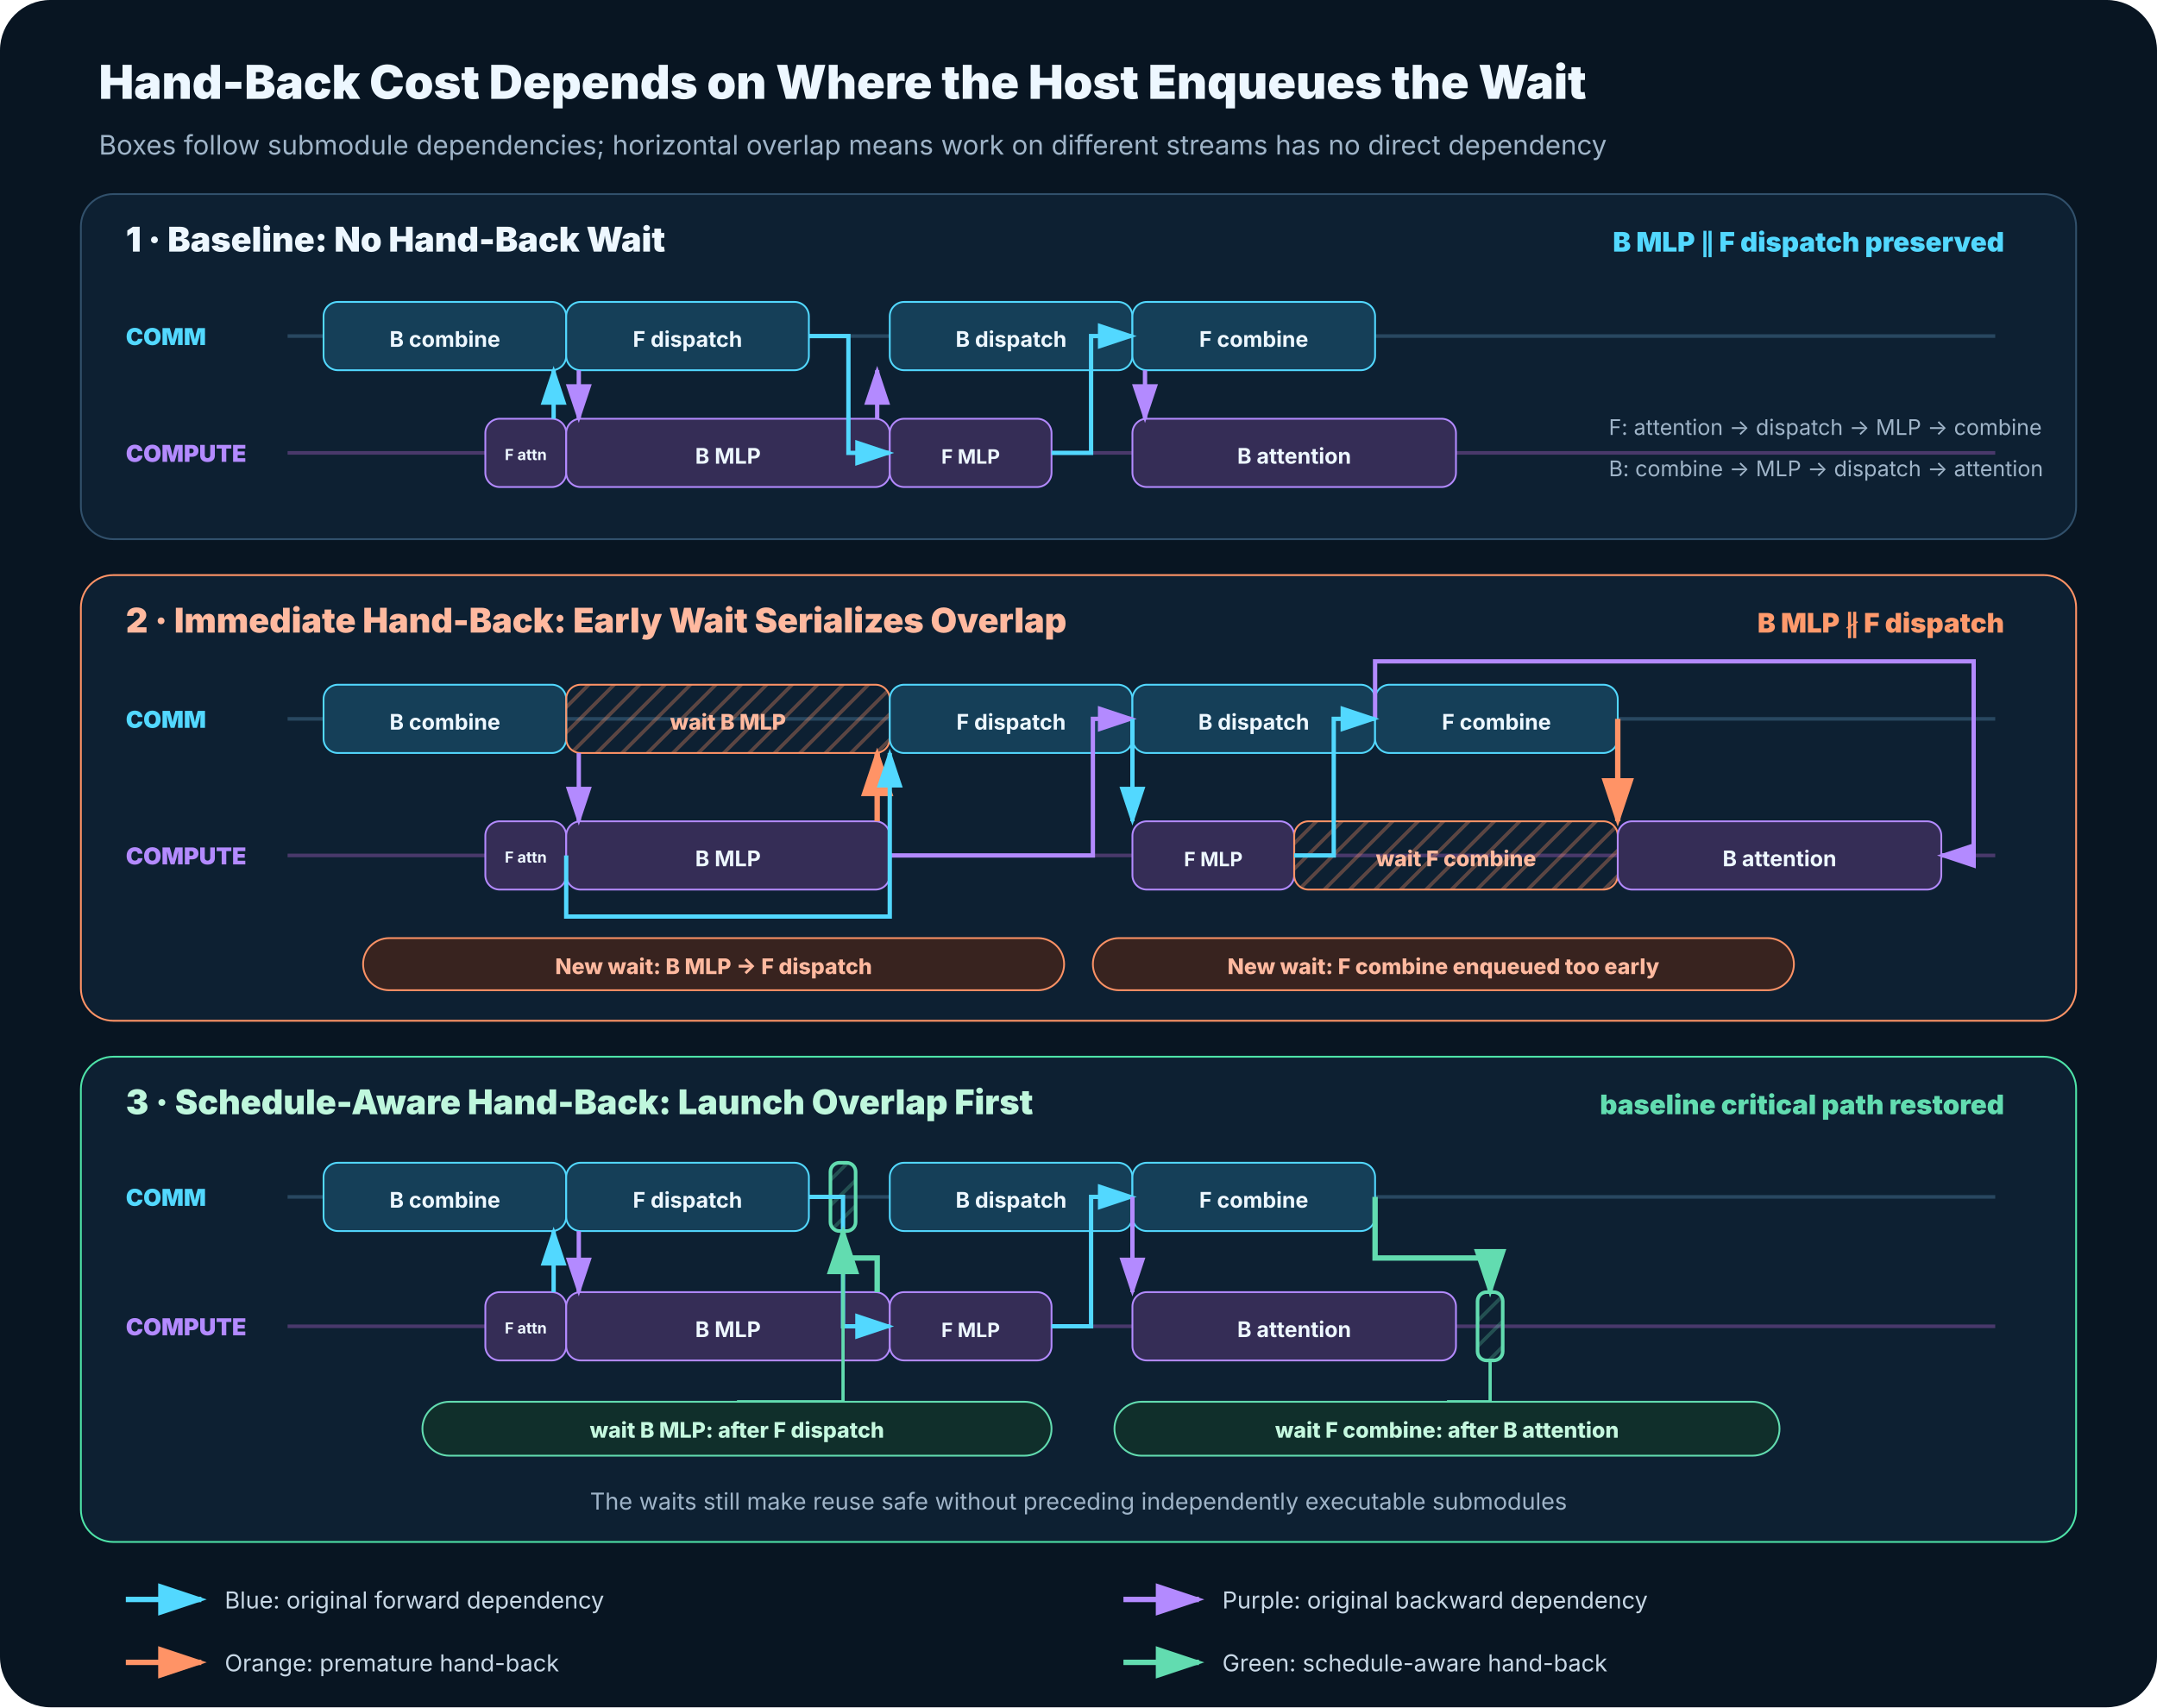
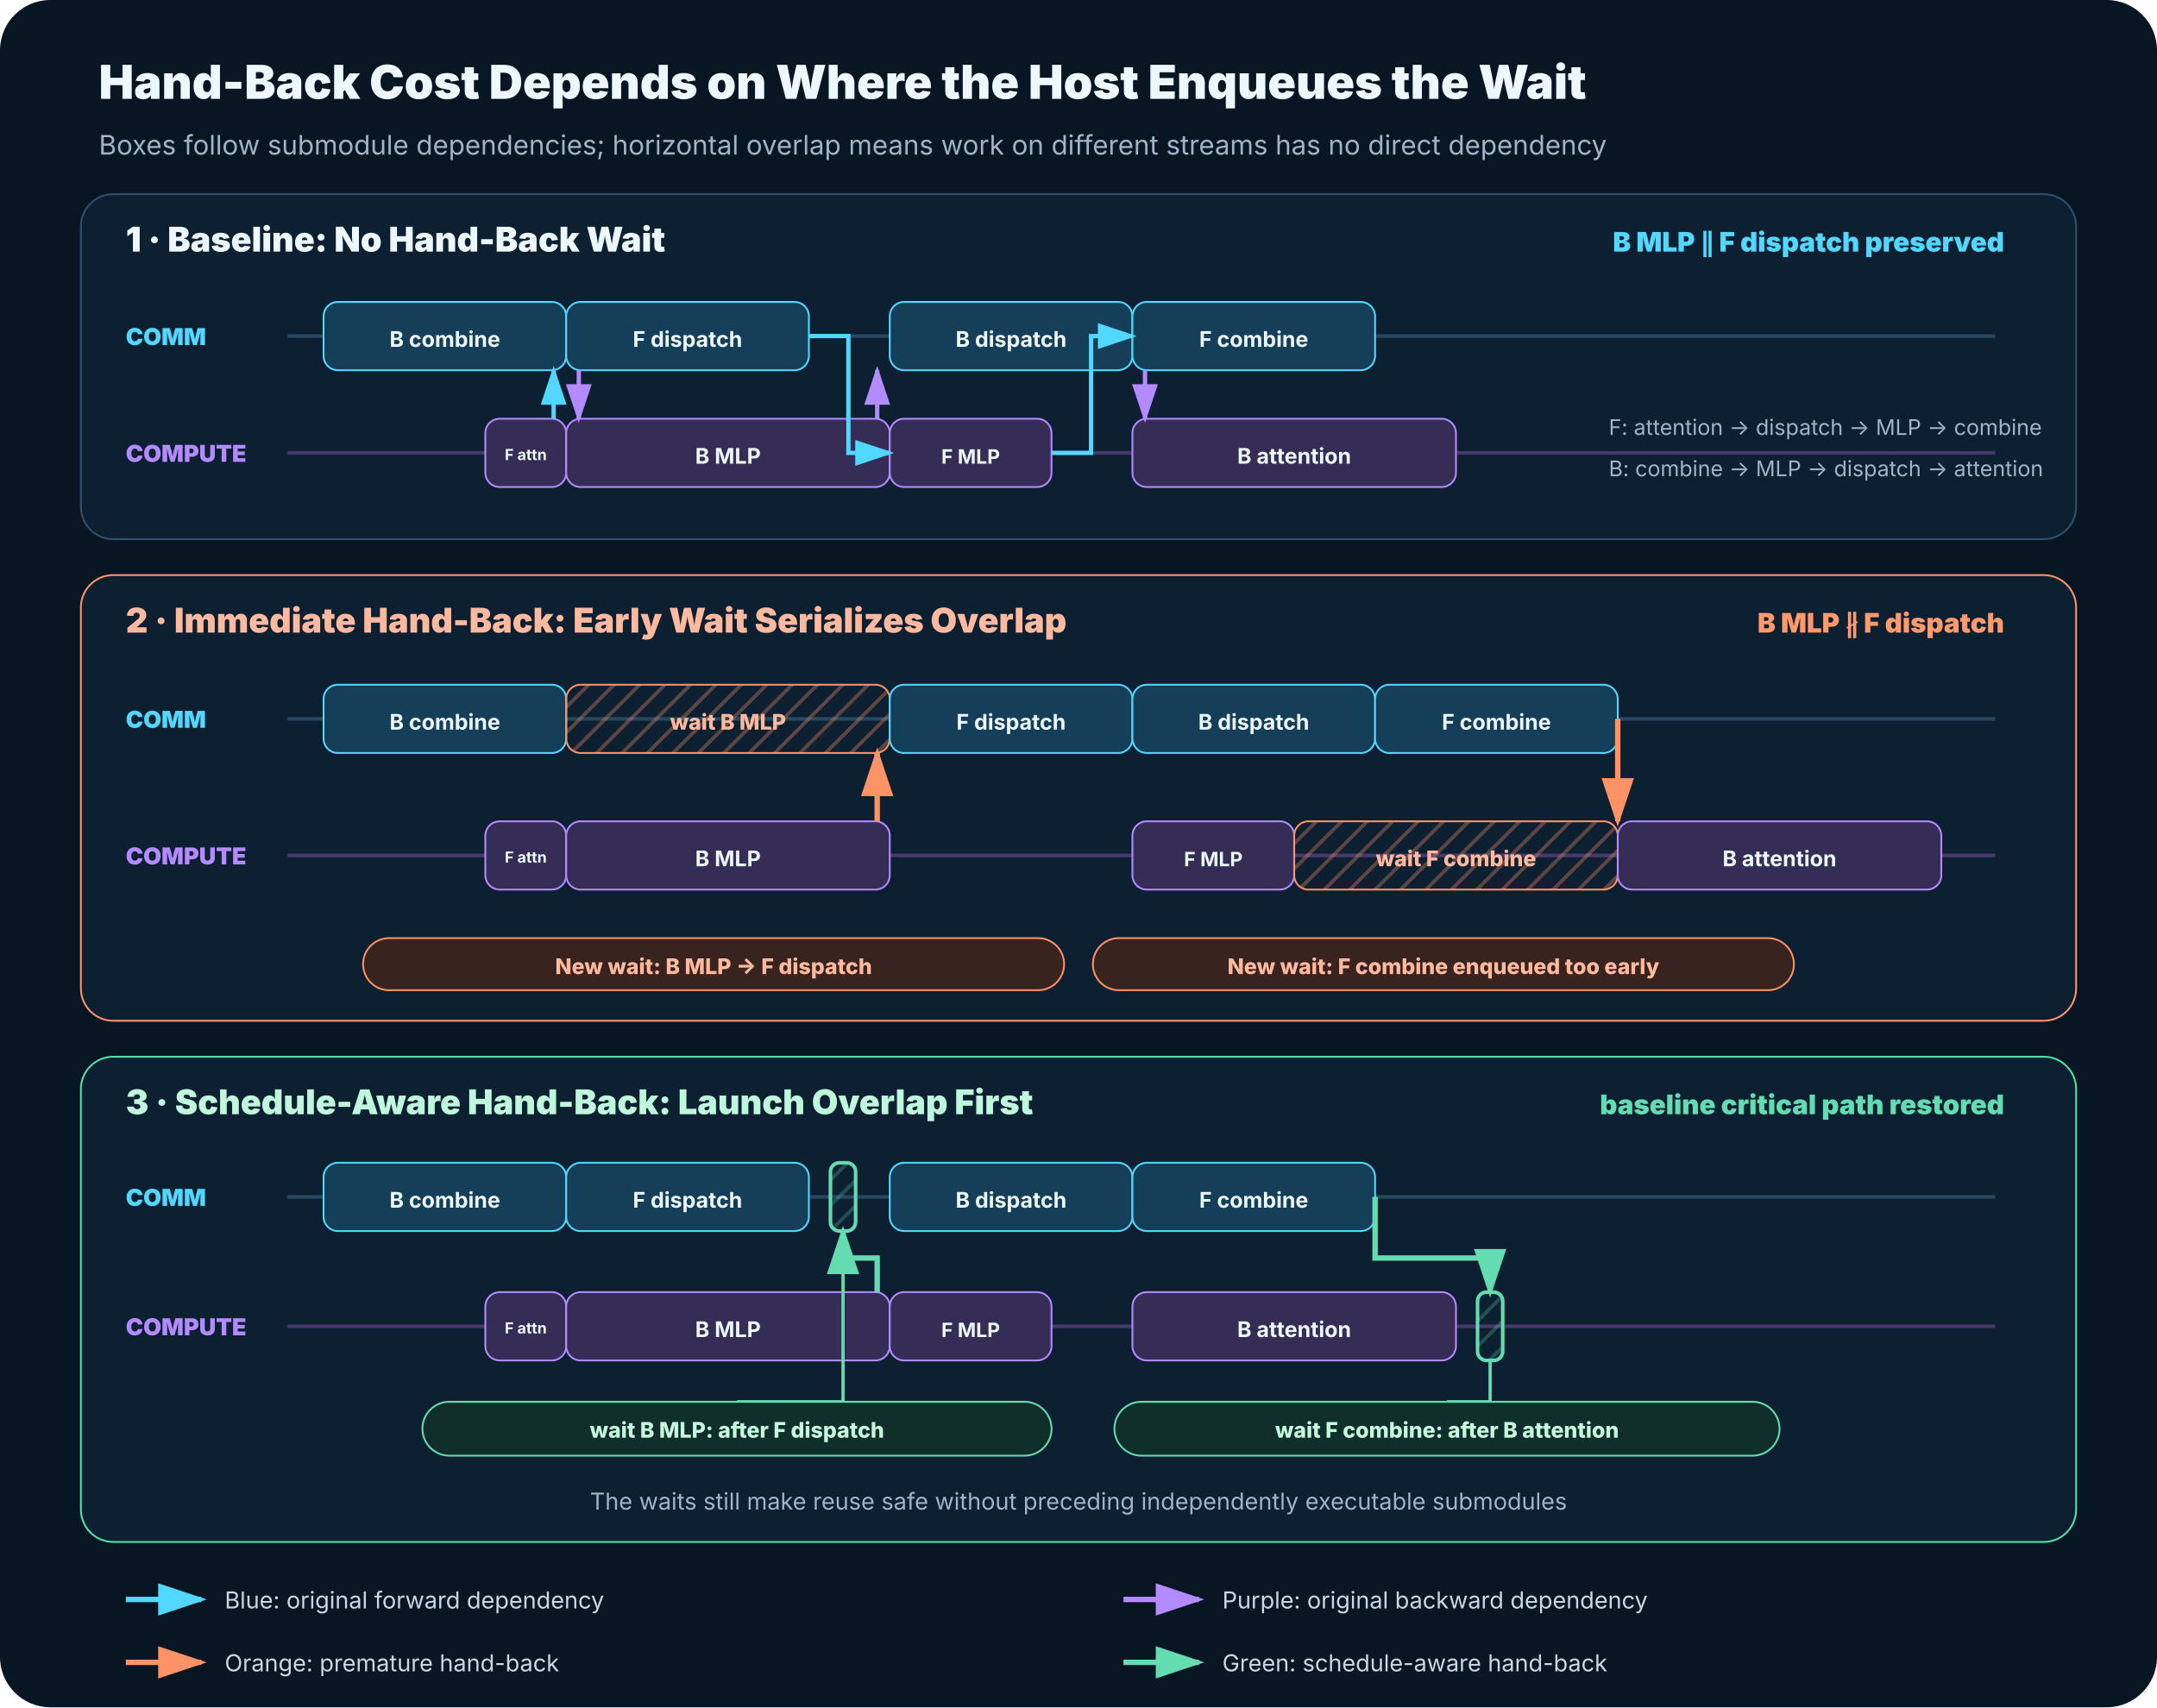
<svg xmlns="http://www.w3.org/2000/svg" viewBox="0 0 1200 950" role="img" aria-labelledby="title desc">
  <defs>
    <marker id="fdep" markerWidth="9" markerHeight="9" refX="8" refY="3" orient="auto">
      <path d="M0 0L0 6L9 3z" fill="#52d8ff" />
    </marker>
    <marker id="bdep" markerWidth="9" markerHeight="9" refX="8" refY="3" orient="auto">
      <path d="M0 0L0 6L9 3z" fill="#b38aff" />
    </marker>
    <marker id="risk" markerWidth="10" markerHeight="10" refX="8" refY="3" orient="auto">
      <path d="M0 0L0 6L9 3z" fill="#ff9366" />
    </marker>
    <marker id="ok" markerWidth="10" markerHeight="10" refX="8" refY="3" orient="auto">
      <path d="M0 0L0 6L9 3z" fill="#62dcb0" />
    </marker>
    <pattern id="wait-risk" width="10" height="10" patternUnits="userSpaceOnUse" patternTransform="rotate(45)">
      <line x1="0" y1="0" x2="0" y2="10" stroke="#ff9366" stroke-width="4" opacity=".32" />
    </pattern>
    <pattern id="wait-ok" width="10" height="10" patternUnits="userSpaceOnUse" patternTransform="rotate(45)">
      <line x1="0" y1="0" x2="0" y2="10" stroke="#62dcb0" stroke-width="4" opacity=".25" />
    </pattern>
  </defs>
  <rect width="1200" height="950" rx="28" fill="#081522" />
  <g font-family="Inter,system-ui,-apple-system,'PingFang SC','Microsoft YaHei',sans-serif">
    <text x="55" y="55" fill="#edf7ff" font-size="26" font-weight="850">Hand-Back Cost Depends on Where the Host Enqueues the Wait</text>
    <text x="55" y="86" fill="#9fb4c8" font-size="15">Boxes follow submodule dependencies; horizontal overlap means work on different streams has no direct dependency</text>
    <rect x="45" y="108" width="1110" height="192" rx="18" fill="#0d2032" stroke="#31506b" />
    <text x="70" y="140" fill="#edf7ff" font-size="19" font-weight="850">1 · Baseline: No Hand-Back Wait</text>
    <text x="1115" y="140" fill="#52d8ff" font-size="15" font-weight="850" text-anchor="end">B MLP ∥ F dispatch preserved</text>
    <text x="70" y="192" fill="#52d8ff" font-size="13" font-weight="850">COMM</text>
    <text x="70" y="257" fill="#b38aff" font-size="13" font-weight="850">COMPUTE</text>
    <line x1="160" y1="187" x2="1110" y2="187" stroke="#284760" stroke-width="2" />
    <line x1="160" y1="252" x2="1110" y2="252" stroke="#49396b" stroke-width="2" />
    <rect x="180" y="168" width="135" height="38" rx="8" fill="#153f58" stroke="#52d8ff" />
    <text x="247.5" y="193" fill="#edf7ff" font-size="12" font-weight="750" text-anchor="middle">B combine</text>
    <rect x="315" y="168" width="135" height="38" rx="8" fill="#153f58" stroke="#52d8ff" />
    <text x="382.5" y="193" fill="#edf7ff" font-size="12" font-weight="750" text-anchor="middle">F dispatch</text>
    <rect x="495" y="168" width="135" height="38" rx="8" fill="#153f58" stroke="#52d8ff" />
    <text x="562.5" y="193" fill="#edf7ff" font-size="12" font-weight="750" text-anchor="middle">B dispatch</text>
    <rect x="630" y="168" width="135" height="38" rx="8" fill="#153f58" stroke="#52d8ff" />
    <text x="697.5" y="193" fill="#edf7ff" font-size="12" font-weight="750" text-anchor="middle">F combine</text>
    <rect x="270" y="233" width="45" height="38" rx="8" fill="#352d56" stroke="#b38aff" />
    <text x="292.5" y="256" fill="#edf7ff" font-size="8.5" font-weight="750" text-anchor="middle">F attn</text>
    <rect x="315" y="233" width="180" height="38" rx="8" fill="#352d56" stroke="#b38aff" />
    <text x="405" y="258" fill="#edf7ff" font-size="12" font-weight="750" text-anchor="middle">B MLP</text>
    <rect x="495" y="233" width="90" height="38" rx="8" fill="#352d56" stroke="#b38aff" />
    <text x="540" y="258" fill="#edf7ff" font-size="11" font-weight="750" text-anchor="middle">F MLP</text>
    <rect x="630" y="233" width="180" height="38" rx="8" fill="#352d56" stroke="#b38aff" />
    <text x="720" y="258" fill="#edf7ff" font-size="12" font-weight="750" text-anchor="middle">B attention</text>
    <path d="M308 233V206" fill="none" stroke="#52d8ff" stroke-width="2.4" marker-end="url(#fdep)" />
    <path d="M450 187H472V252H495" fill="none" stroke="#52d8ff" stroke-width="2.4" marker-end="url(#fdep)" />
    <path d="M585 252H607V187H630" fill="none" stroke="#52d8ff" stroke-width="2.4" marker-end="url(#fdep)" />
    <path d="M322 206V233" fill="none" stroke="#b38aff" stroke-width="2.4" marker-end="url(#bdep)" />
    <path d="M488 233V206" fill="none" stroke="#b38aff" stroke-width="2.4" marker-end="url(#bdep)" />
    <path d="M637 206V233" fill="none" stroke="#b38aff" stroke-width="2.4" marker-end="url(#bdep)" />
    <text x="895" y="242" fill="#9fb4c8" font-size="12">F: attention → dispatch → MLP → combine</text>
    <text x="895" y="265" fill="#9fb4c8" font-size="12">B: combine → MLP → dispatch → attention</text>
    <rect x="45" y="320" width="1110" height="248" rx="18" fill="#0d2032" stroke="#ff9366" />
    <text x="70" y="352" fill="#ffb99f" font-size="19" font-weight="850">2 · Immediate Hand-Back: Early Wait Serializes Overlap</text>
    <text x="1115" y="352" fill="#ff9a6c" font-size="15" font-weight="850" text-anchor="end">B MLP ∦ F dispatch</text>
    <text x="70" y="405" fill="#52d8ff" font-size="13" font-weight="850">COMM</text>
    <text x="70" y="481" fill="#b38aff" font-size="13" font-weight="850">COMPUTE</text>
    <line x1="160" y1="400" x2="1110" y2="400" stroke="#284760" stroke-width="2" />
    <line x1="160" y1="476" x2="1110" y2="476" stroke="#49396b" stroke-width="2" />
    <rect x="180" y="381" width="135" height="38" rx="8" fill="#153f58" stroke="#52d8ff" />
    <text x="247.5" y="406" fill="#edf7ff" font-size="12" font-weight="750" text-anchor="middle">B combine</text>
    <rect x="315" y="381" width="180" height="38" rx="8" fill="url(#wait-risk)" stroke="#ff9366" />
    <text x="405" y="406" fill="#ffb99f" font-size="12" font-weight="800" text-anchor="middle">wait B MLP</text>
    <rect x="495" y="381" width="135" height="38" rx="8" fill="#153f58" stroke="#52d8ff" />
    <text x="562.5" y="406" fill="#edf7ff" font-size="12" font-weight="750" text-anchor="middle">F dispatch</text>
    <rect x="630" y="381" width="135" height="38" rx="8" fill="#153f58" stroke="#52d8ff" />
    <text x="697.5" y="406" fill="#edf7ff" font-size="12" font-weight="750" text-anchor="middle">B dispatch</text>
    <rect x="765" y="381" width="135" height="38" rx="8" fill="#153f58" stroke="#52d8ff" />
    <text x="832.5" y="406" fill="#edf7ff" font-size="12" font-weight="750" text-anchor="middle">F combine</text>
    <rect x="270" y="457" width="45" height="38" rx="8" fill="#352d56" stroke="#b38aff" />
    <text x="292.5" y="480" fill="#edf7ff" font-size="8.5" font-weight="750" text-anchor="middle">F attn</text>
    <rect x="315" y="457" width="180" height="38" rx="8" fill="#352d56" stroke="#b38aff" />
    <text x="405" y="482" fill="#edf7ff" font-size="12" font-weight="750" text-anchor="middle">B MLP</text>
    <rect x="630" y="457" width="90" height="38" rx="8" fill="#352d56" stroke="#b38aff" />
    <text x="675" y="482" fill="#edf7ff" font-size="11" font-weight="750" text-anchor="middle">F MLP</text>
    <rect x="720" y="457" width="180" height="38" rx="8" fill="url(#wait-risk)" stroke="#ff9366" />
    <text x="810" y="482" fill="#ffb99f" font-size="12" font-weight="800" text-anchor="middle">wait F combine</text>
    <rect x="900" y="457" width="180" height="38" rx="8" fill="#352d56" stroke="#b38aff" />
    <text x="990" y="482" fill="#edf7ff" font-size="12" font-weight="750" text-anchor="middle">B attention</text>
-     <path d="M322 419V457" fill="none" stroke="#b38aff" stroke-width="2.4" marker-end="url(#bdep)" />
    <path d="M488 457V419" fill="none" stroke="#ff9366" stroke-width="3" marker-end="url(#risk)" />
-     <path d="M495 476H608V400H630" fill="none" stroke="#b38aff" stroke-width="2.4" marker-end="url(#bdep)" />
-     <path d="M765 400V368H1098V476H1080" fill="none" stroke="#b38aff" stroke-width="2.4" marker-end="url(#bdep)" />
-     <path d="M315 476V510H495V419" fill="none" stroke="#52d8ff" stroke-width="2.4" marker-end="url(#fdep)" />
-     <path d="M630 400V457" fill="none" stroke="#52d8ff" stroke-width="2.4" marker-end="url(#fdep)" />
-     <path d="M720 476H742V400H765" fill="none" stroke="#52d8ff" stroke-width="2.4" marker-end="url(#fdep)" />
    <path d="M900 400V457" fill="none" stroke="#ff9366" stroke-width="3" marker-end="url(#risk)" />
    <rect x="202" y="522" width="390" height="29" rx="14.5" fill="#39231f" stroke="#ff9366" opacity=".98" />
    <text x="397" y="542" fill="#ffb99f" font-size="12" font-weight="800" text-anchor="middle">New wait: B MLP → F dispatch</text>
    <rect x="608" y="522" width="390" height="29" rx="14.5" fill="#39231f" stroke="#ff9366" opacity=".98" />
    <text x="803" y="542" fill="#ffb99f" font-size="12" font-weight="800" text-anchor="middle">New wait: F combine enqueued too early</text>
    <rect x="45" y="588" width="1110" height="270" rx="18" fill="#0d2032" stroke="#4ee3a8" />
    <text x="70" y="620" fill="#bff7dd" font-size="19" font-weight="850">3 · Schedule-Aware Hand-Back: Launch Overlap First</text>
    <text x="1115" y="620" fill="#62dcb0" font-size="15" font-weight="850" text-anchor="end">baseline critical path restored</text>
    <text x="70" y="671" fill="#52d8ff" font-size="13" font-weight="850">COMM</text>
    <text x="70" y="743" fill="#b38aff" font-size="13" font-weight="850">COMPUTE</text>
    <line x1="160" y1="666" x2="1110" y2="666" stroke="#284760" stroke-width="2" />
    <line x1="160" y1="738" x2="1110" y2="738" stroke="#49396b" stroke-width="2" />
    <rect x="180" y="647" width="135" height="38" rx="8" fill="#153f58" stroke="#52d8ff" />
    <text x="247.5" y="672" fill="#edf7ff" font-size="12" font-weight="750" text-anchor="middle">B combine</text>
    <rect x="315" y="647" width="135" height="38" rx="8" fill="#153f58" stroke="#52d8ff" />
    <text x="382.5" y="672" fill="#edf7ff" font-size="12" font-weight="750" text-anchor="middle">F dispatch</text>
    <rect x="462" y="647" width="14" height="38" rx="5" fill="url(#wait-ok)" stroke="#62dcb0" stroke-width="2" />
    <rect x="495" y="647" width="135" height="38" rx="8" fill="#153f58" stroke="#52d8ff" />
    <text x="562.5" y="672" fill="#edf7ff" font-size="12" font-weight="750" text-anchor="middle">B dispatch</text>
    <rect x="630" y="647" width="135" height="38" rx="8" fill="#153f58" stroke="#52d8ff" />
    <text x="697.5" y="672" fill="#edf7ff" font-size="12" font-weight="750" text-anchor="middle">F combine</text>
    <rect x="270" y="719" width="45" height="38" rx="8" fill="#352d56" stroke="#b38aff" />
    <text x="292.5" y="742" fill="#edf7ff" font-size="8.5" font-weight="750" text-anchor="middle">F attn</text>
    <rect x="315" y="719" width="180" height="38" rx="8" fill="#352d56" stroke="#b38aff" />
    <text x="405" y="744" fill="#edf7ff" font-size="12" font-weight="750" text-anchor="middle">B MLP</text>
    <rect x="495" y="719" width="90" height="38" rx="8" fill="#352d56" stroke="#b38aff" />
    <text x="540" y="744" fill="#edf7ff" font-size="11" font-weight="750" text-anchor="middle">F MLP</text>
    <rect x="630" y="719" width="180" height="38" rx="8" fill="#352d56" stroke="#b38aff" />
    <text x="720" y="744" fill="#edf7ff" font-size="12" font-weight="750" text-anchor="middle">B attention</text>
    <rect x="822" y="719" width="14" height="38" rx="5" fill="url(#wait-ok)" stroke="#62dcb0" stroke-width="2" />
-     <path d="M308 719V685" fill="none" stroke="#52d8ff" stroke-width="2.4" marker-end="url(#fdep)" />
-     <path d="M450 666H469V738H495" fill="none" stroke="#52d8ff" stroke-width="2.4" marker-end="url(#fdep)" />
-     <path d="M585 738H607V666H630" fill="none" stroke="#52d8ff" stroke-width="2.4" marker-end="url(#fdep)" />
-     <path d="M322 685V719" fill="none" stroke="#b38aff" stroke-width="2.4" marker-end="url(#bdep)" />
    <path d="M488 719V700H469V685" fill="none" stroke="#62dcb0" stroke-width="3" marker-end="url(#ok)" />
-     <path d="M630 666V719" fill="none" stroke="#b38aff" stroke-width="2.4" marker-end="url(#bdep)" />
    <path d="M765 666V700H829V719" fill="none" stroke="#62dcb0" stroke-width="3" marker-end="url(#ok)" />
    <path d="M469 685V780H410" fill="none" stroke="#62dcb0" stroke-width="1.8" />
    <rect x="235" y="780" width="350" height="30" rx="15" fill="#102f2b" stroke="#62dcb0" />
    <text x="410" y="800" fill="#c5f8df" font-size="12" font-weight="800" text-anchor="middle">wait B MLP: after F dispatch</text>
    <path d="M829 757V780H805" fill="none" stroke="#62dcb0" stroke-width="1.8" />
    <rect x="620" y="780" width="370" height="30" rx="15" fill="#102f2b" stroke="#62dcb0" />
    <text x="805" y="800" fill="#c5f8df" font-size="12" font-weight="800" text-anchor="middle">wait F combine: after B attention</text>
    <text x="600" y="840" fill="#9fb4c8" font-size="13" text-anchor="middle">The waits still make reuse safe without preceding independently executable submodules</text>
    <line x1="70" y1="890" x2="112" y2="890" stroke="#52d8ff" stroke-width="3" marker-end="url(#fdep)" />
    <text x="125" y="895" fill="#c8d8e6" font-size="13">Blue: original forward dependency</text>
    <line x1="625" y1="890" x2="667" y2="890" stroke="#b38aff" stroke-width="3" marker-end="url(#bdep)" />
    <text x="680" y="895" fill="#c8d8e6" font-size="13">Purple: original backward dependency</text>
    <line x1="70" y1="925" x2="112" y2="925" stroke="#ff9366" stroke-width="3" marker-end="url(#risk)" />
    <text x="125" y="930" fill="#c8d8e6" font-size="13">Orange: premature hand-back</text>
    <line x1="625" y1="925" x2="667" y2="925" stroke="#62dcb0" stroke-width="3" marker-end="url(#ok)" />
    <text x="680" y="930" fill="#c8d8e6" font-size="13">Green: schedule-aware hand-back</text>
  </g>
</svg>
